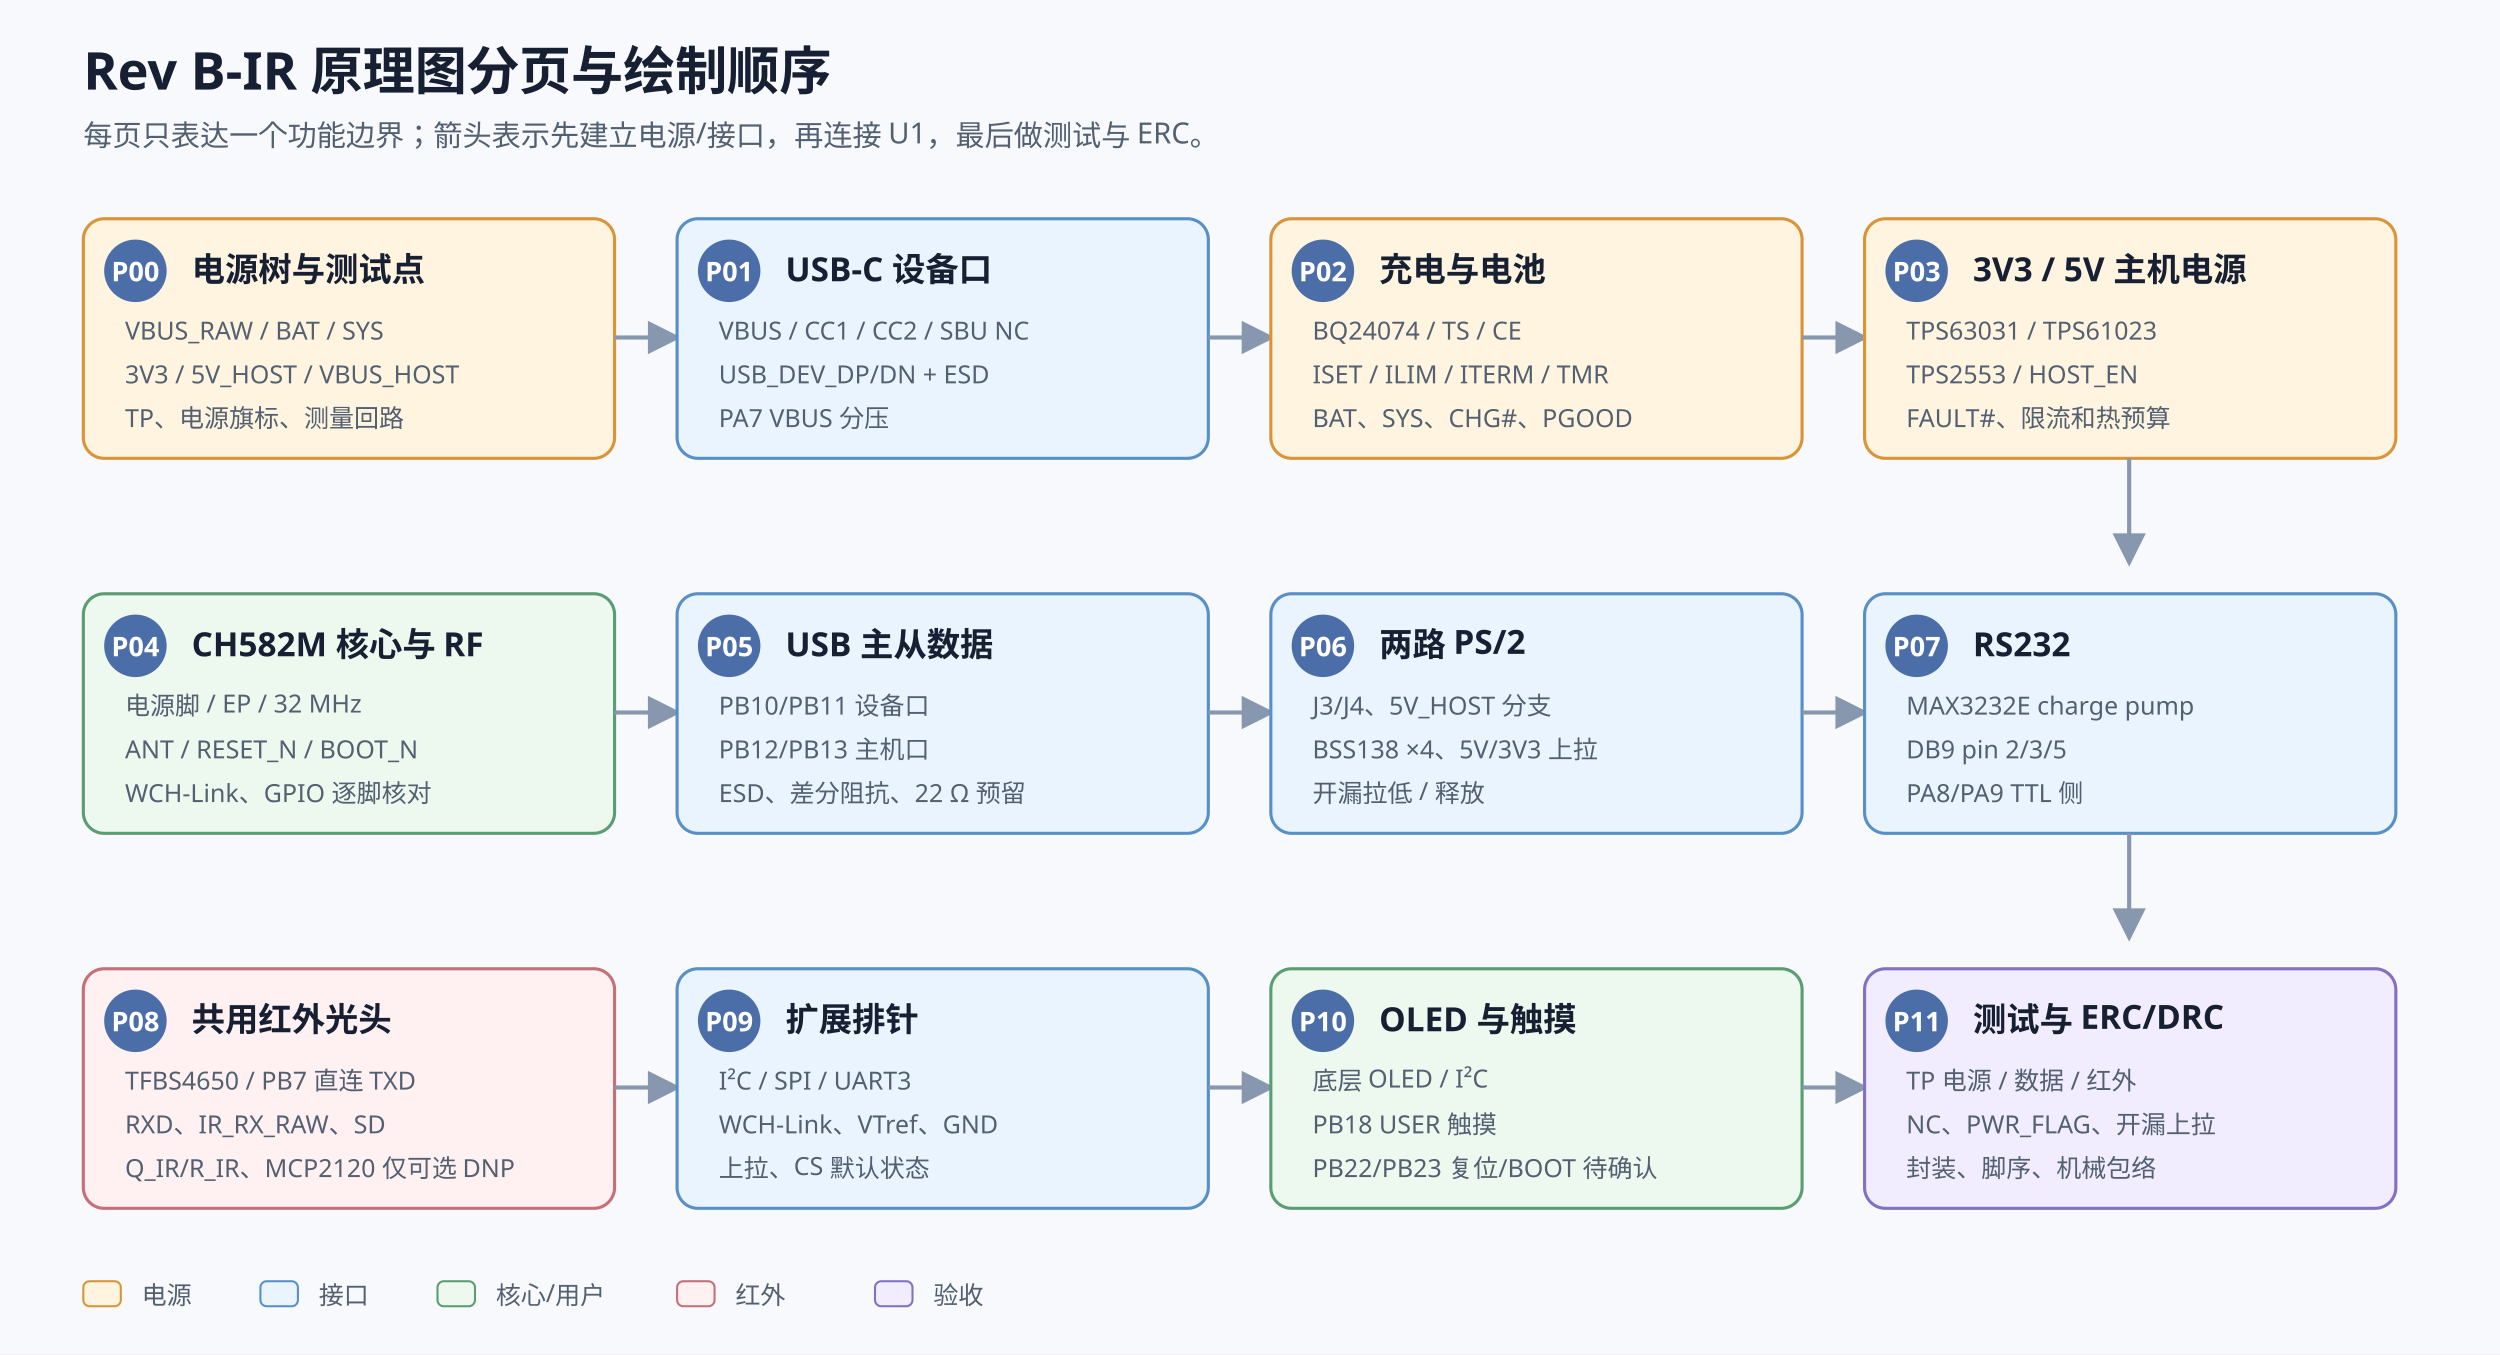
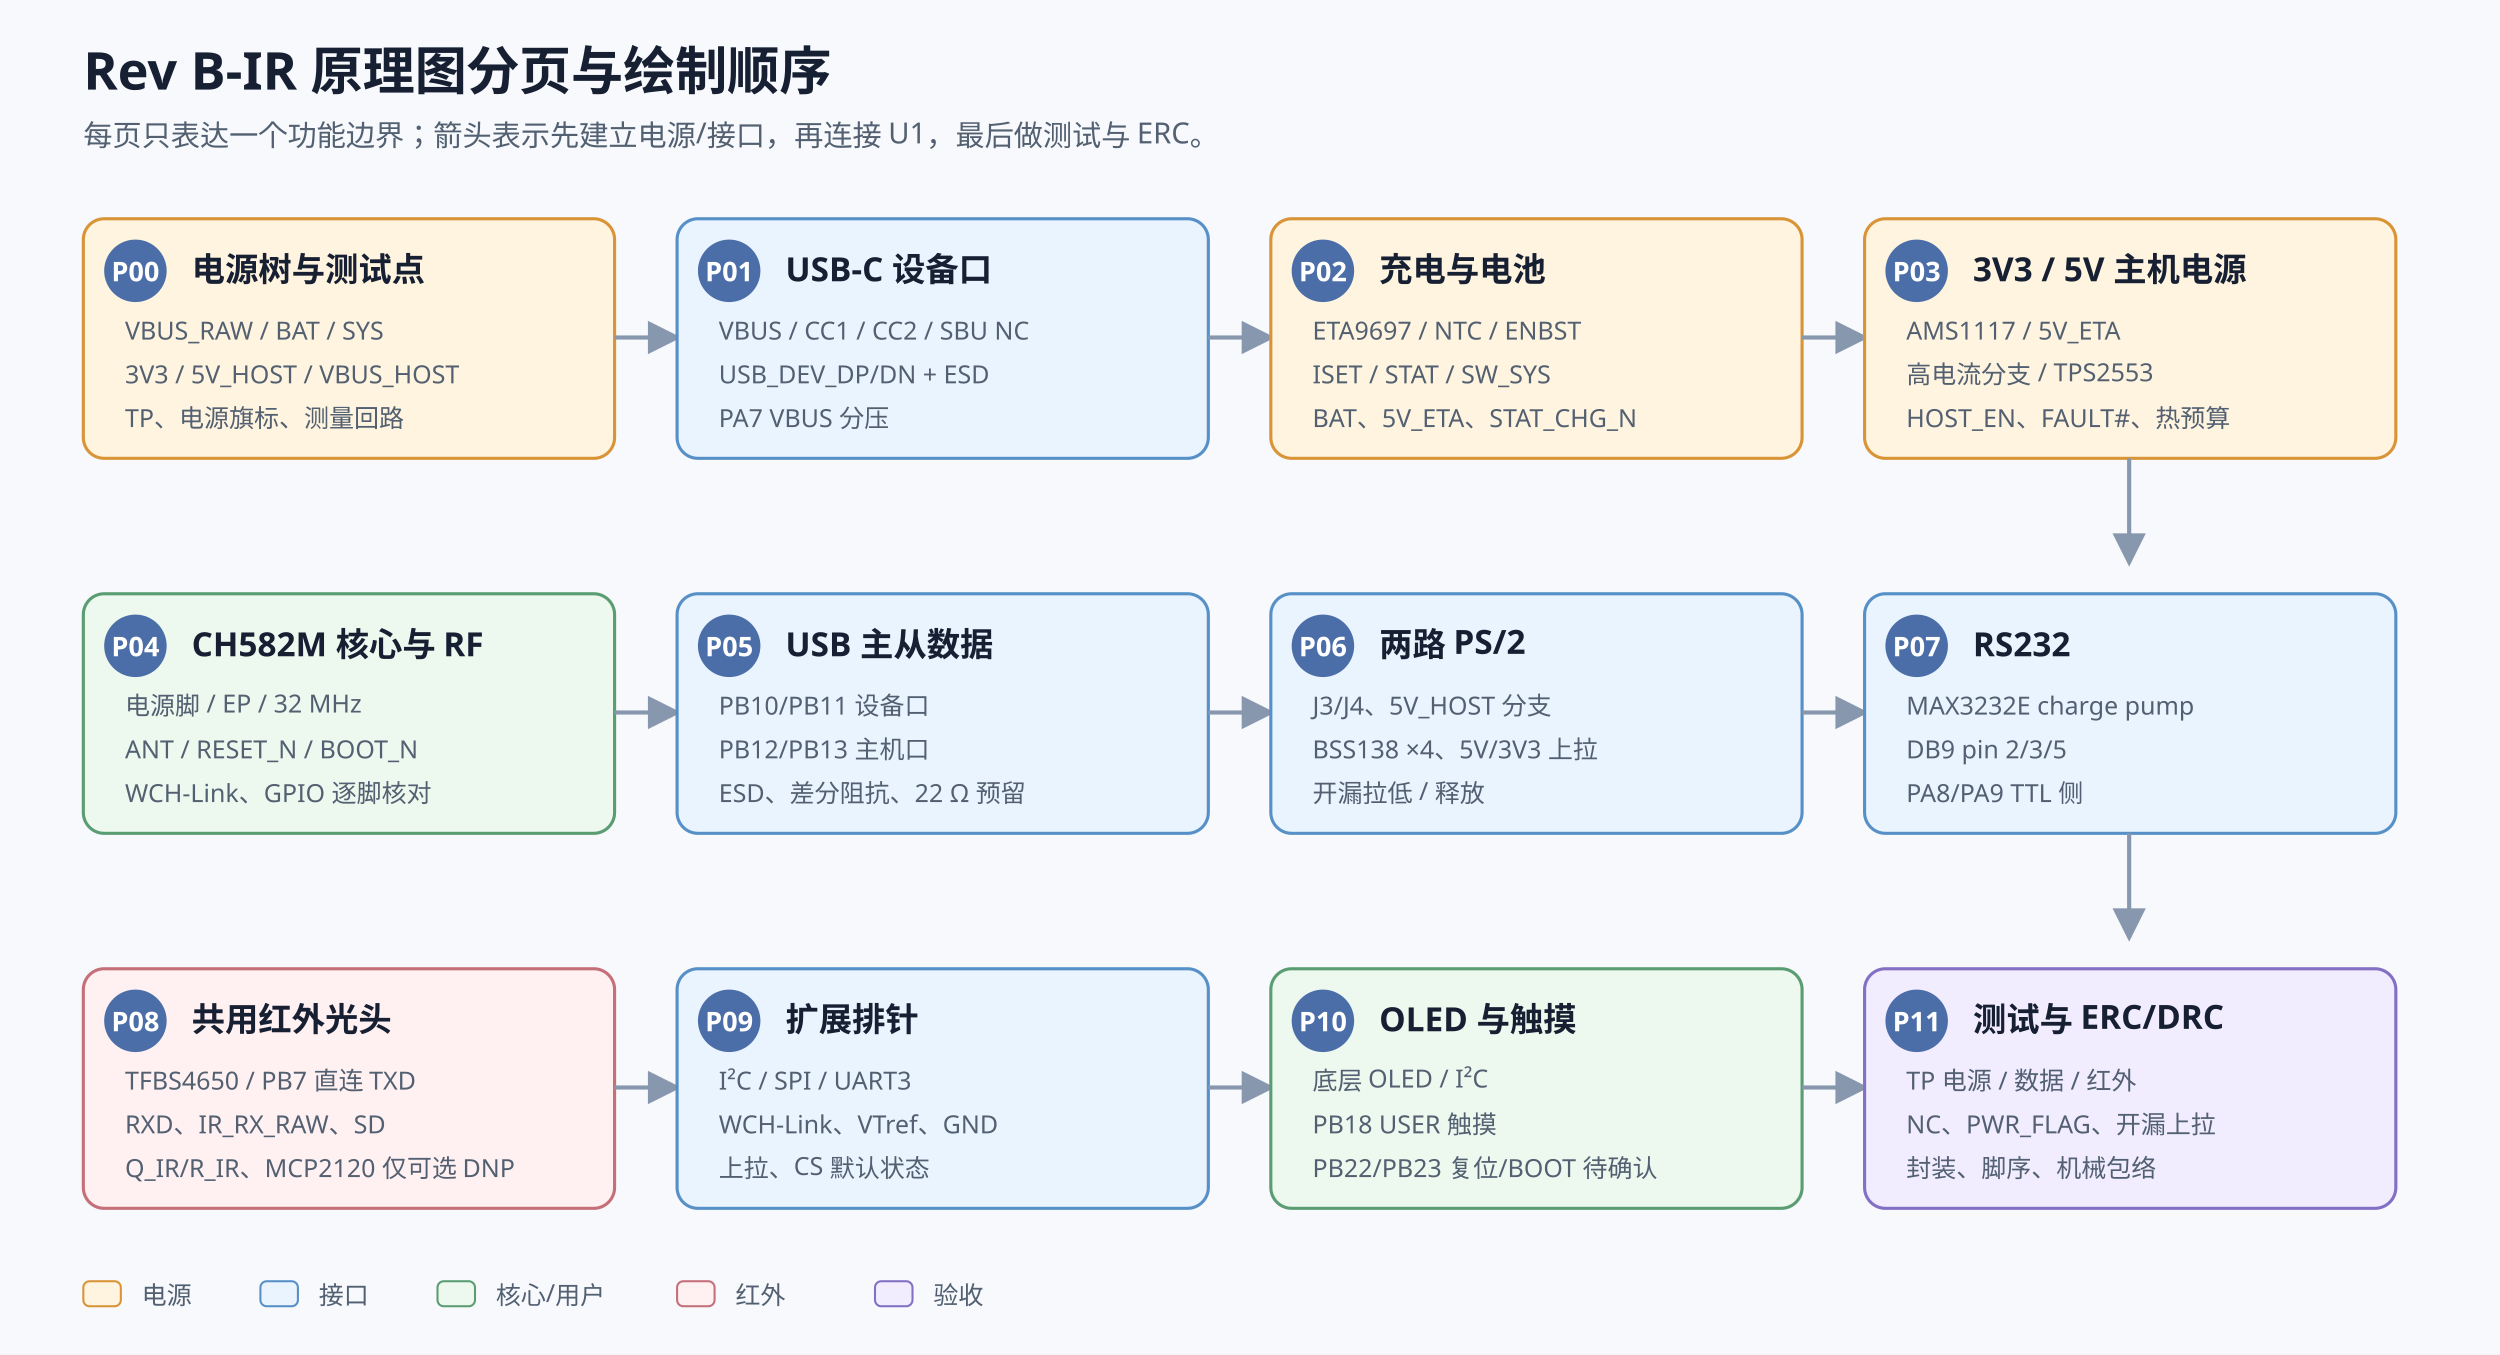
<svg xmlns="http://www.w3.org/2000/svg" width="1200" height="650" viewBox="0 0 1200 650">
  <defs>
    <style>
      .bg{fill:#f7f9fc}.title{font:700 25px "Microsoft YaHei",sans-serif;fill:#172033}.sub{font:14px "Microsoft YaHei",sans-serif;fill:#526071}
      .page{fill:#fff;stroke:#91a0b5;stroke-width:1.5}.page-title{font:700 16px "Microsoft YaHei",sans-serif;fill:#172033}.page-text{font:12px "Microsoft YaHei",sans-serif;fill:#526071}
      .num{font:700 13px "Segoe UI",sans-serif;fill:#fff}.num-bg{fill:#4b6ea8}.arrow{fill:none;stroke:#8797ad;stroke-width:2;marker-end:url(#arrow)}
      .power{fill:#fff4df;stroke:#d99438}.io{fill:#eaf4ff;stroke:#5790c7}.core{fill:#edf8ef;stroke:#5a9d72}.ir{fill:#fff0f1;stroke:#c56f79}.check{fill:#f1edff;stroke:#8370c4}
      .legend{font:12px "Microsoft YaHei",sans-serif;fill:#526071}
    </style>
    <marker id="arrow" markerWidth="8" markerHeight="8" refX="7" refY="4" orient="auto">
      <path d="M0,0 L8,4 L0,8 Z" fill="#8797ad" />
    </marker>
  </defs>
  <rect class="bg" width="1200" height="650" />
  <text class="title" x="40" y="43">Rev B-IR 原理图分页与绘制顺序</text>
  <text class="sub" x="40" y="70">每页只表达一个功能边界；箭头表示先建立电源/接口，再连接 U1，最后做测试与 ERC。</text>
  <g transform="translate(40,105)">
    <rect class="page power" width="255" height="115" rx="10" />
    <circle class="num-bg" cx="25" cy="25" r="15" />
    <text class="num" x="25" y="30" text-anchor="middle">P00</text>
    <text class="page-title" x="52" y="30">电源树与测试点</text>
    <text class="page-text" x="20" y="58">VBUS_RAW / BAT / SYS</text>
    <text class="page-text" x="20" y="79">3V3 / 5V_HOST / VBUS_HOST</text>
    <text class="page-text" x="20" y="100">TP、电源旗标、测量回路</text>
  </g>
  <path class="arrow" d="M295 162 H325" />
  <g transform="translate(325,105)">
    <rect class="page io" width="255" height="115" rx="10" />
    <circle class="num-bg" cx="25" cy="25" r="15" />
    <text class="num" x="25" y="30" text-anchor="middle">P01</text>
    <text class="page-title" x="52" y="30">USB-C 设备口</text>
    <text class="page-text" x="20" y="58">VBUS / CC1 / CC2 / SBU NC</text>
    <text class="page-text" x="20" y="79">USB_DEV_DP/DN + ESD</text>
    <text class="page-text" x="20" y="100">PA7 VBUS 分压</text>
  </g>
  <path class="arrow" d="M580 162 H610" />
  <g transform="translate(610,105)">
    <rect class="page power" width="255" height="115" rx="10" />
    <circle class="num-bg" cx="25" cy="25" r="15" />
    <text class="num" x="25" y="30" text-anchor="middle">P02</text>
    <text class="page-title" x="52" y="30">充电与电池</text>
-     <text class="page-text" x="20" y="58">BQ24074 / TS / CE</text>
-     <text class="page-text" x="20" y="79">ISET / ILIM / ITERM / TMR</text>
-     <text class="page-text" x="20" y="100">BAT、SYS、CHG#、PGOOD</text>
+     <text class="page-text" x="20" y="58">ETA9697 / NTC / ENBST</text>
+     <text class="page-text" x="20" y="79">ISET / STAT / SW_SYS</text>
+     <text class="page-text" x="20" y="100">BAT、5V_ETA、STAT_CHG_N</text>
  </g>
  <path class="arrow" d="M865 162 H895" />
  <g transform="translate(895,105)">
    <rect class="page power" width="255" height="115" rx="10" />
    <circle class="num-bg" cx="25" cy="25" r="15" />
    <text class="num" x="25" y="30" text-anchor="middle">P03</text>
    <text class="page-title" x="52" y="30">3V3 / 5V 主机电源</text>
-     <text class="page-text" x="20" y="58">TPS63031 / TPS61023</text>
-     <text class="page-text" x="20" y="79">TPS2553 / HOST_EN</text>
-     <text class="page-text" x="20" y="100">FAULT#、限流和热预算</text>
+     <text class="page-text" x="20" y="58">AMS1117 / 5V_ETA</text>
+     <text class="page-text" x="20" y="79">高电流分支 / TPS2553</text>
+     <text class="page-text" x="20" y="100">HOST_EN、FAULT#、热预算</text>
  </g>
  <path class="arrow" d="M1022 220 V270" />
  <g transform="translate(40,285)">
    <rect class="page core" width="255" height="115" rx="10" />
    <circle class="num-bg" cx="25" cy="25" r="15" />
    <text class="num" x="25" y="30" text-anchor="middle">P04</text>
    <text class="page-title" x="52" y="30">CH582M 核心与 RF</text>
    <text class="page-text" x="20" y="58">电源脚 / EP / 32 MHz</text>
    <text class="page-text" x="20" y="79">ANT / RESET_N / BOOT_N</text>
    <text class="page-text" x="20" y="100">WCH-Link、GPIO 逐脚核对</text>
  </g>
  <path class="arrow" d="M295 342 H325" />
  <g transform="translate(325,285)">
    <rect class="page io" width="255" height="115" rx="10" />
    <circle class="num-bg" cx="25" cy="25" r="15" />
    <text class="num" x="25" y="30" text-anchor="middle">P05</text>
    <text class="page-title" x="52" y="30">USB 主从数据</text>
    <text class="page-text" x="20" y="58">PB10/PB11 设备口</text>
    <text class="page-text" x="20" y="79">PB12/PB13 主机口</text>
    <text class="page-text" x="20" y="100">ESD、差分阻抗、22 Ω 预留</text>
  </g>
  <path class="arrow" d="M580 342 H610" />
  <g transform="translate(610,285)">
    <rect class="page io" width="255" height="115" rx="10" />
    <circle class="num-bg" cx="25" cy="25" r="15" />
    <text class="num" x="25" y="30" text-anchor="middle">P06</text>
    <text class="page-title" x="52" y="30">两路 PS/2</text>
    <text class="page-text" x="20" y="58">J3/J4、5V_HOST 分支</text>
    <text class="page-text" x="20" y="79">BSS138 ×4、5V/3V3 上拉</text>
    <text class="page-text" x="20" y="100">开漏拉低 / 释放</text>
  </g>
  <path class="arrow" d="M865 342 H895" />
  <g transform="translate(895,285)">
    <rect class="page io" width="255" height="115" rx="10" />
    <circle class="num-bg" cx="25" cy="25" r="15" />
    <text class="num" x="25" y="30" text-anchor="middle">P07</text>
    <text class="page-title" x="52" y="30">RS232</text>
    <text class="page-text" x="20" y="58">MAX3232E charge pump</text>
    <text class="page-text" x="20" y="79">DB9 pin 2/3/5</text>
    <text class="page-text" x="20" y="100">PA8/PA9 TTL 侧</text>
  </g>
  <path class="arrow" d="M1022 400 V450" />
  <g transform="translate(40,465)">
    <rect class="page ir" width="255" height="115" rx="10" />
    <circle class="num-bg" cx="25" cy="25" r="15" />
    <text class="num" x="25" y="30" text-anchor="middle">P08</text>
    <text class="page-title" x="52" y="30">共用红外光头</text>
    <text class="page-text" x="20" y="58">TFBS4650 / PB7 直连 TXD</text>
    <text class="page-text" x="20" y="79">RXD、IR_RX_RAW、SD</text>
    <text class="page-text" x="20" y="100">Q_IR/R_IR、MCP2120 仅可选 DNP</text>
  </g>
  <path class="arrow" d="M295 522 H325" />
  <g transform="translate(325,465)">
    <rect class="page io" width="255" height="115" rx="10" />
    <circle class="num-bg" cx="25" cy="25" r="15" />
    <text class="num" x="25" y="30" text-anchor="middle">P09</text>
    <text class="page-title" x="52" y="30">扩展排针</text>
    <text class="page-text" x="20" y="58">I²C / SPI / UART3</text>
    <text class="page-text" x="20" y="79">WCH-Link、VTref、GND</text>
    <text class="page-text" x="20" y="100">上拉、CS 默认状态</text>
  </g>
  <path class="arrow" d="M580 522 H610" />
  <g transform="translate(610,465)">
    <rect class="page core" width="255" height="115" rx="10" />
    <circle class="num-bg" cx="25" cy="25" r="15" />
    <text class="num" x="25" y="30" text-anchor="middle">P10</text>
    <text class="page-title" x="52" y="30">OLED 与触摸</text>
    <text class="page-text" x="20" y="58">底层 OLED / I²C</text>
    <text class="page-text" x="20" y="79">PB18 USER 触摸</text>
    <text class="page-text" x="20" y="100">PB22/PB23 复位/BOOT 待确认</text>
  </g>
  <path class="arrow" d="M865 522 H895" />
  <g transform="translate(895,465)">
    <rect class="page check" width="255" height="115" rx="10" />
    <circle class="num-bg" cx="25" cy="25" r="15" />
    <text class="num" x="25" y="30" text-anchor="middle">P11</text>
    <text class="page-title" x="52" y="30">测试与 ERC/DRC</text>
    <text class="page-text" x="20" y="58">TP 电源 / 数据 / 红外</text>
    <text class="page-text" x="20" y="79">NC、PWR_FLAG、开漏上拉</text>
    <text class="page-text" x="20" y="100">封装、脚序、机械包络</text>
  </g>
  <g transform="translate(40,615)">
    <rect class="power" width="18" height="12" rx="3" />
    <text class="legend" x="28" y="11">电源</text>
    <rect class="io" x="85" width="18" height="12" rx="3" />
    <text class="legend" x="113" y="11">接口</text>
    <rect class="core" x="170" width="18" height="12" rx="3" />
    <text class="legend" x="198" y="11">核心/用户</text>
    <rect class="ir" x="285" width="18" height="12" rx="3" />
    <text class="legend" x="313" y="11">红外</text>
    <rect class="check" x="380" width="18" height="12" rx="3" />
    <text class="legend" x="408" y="11">验收</text>
  </g>
</svg>
